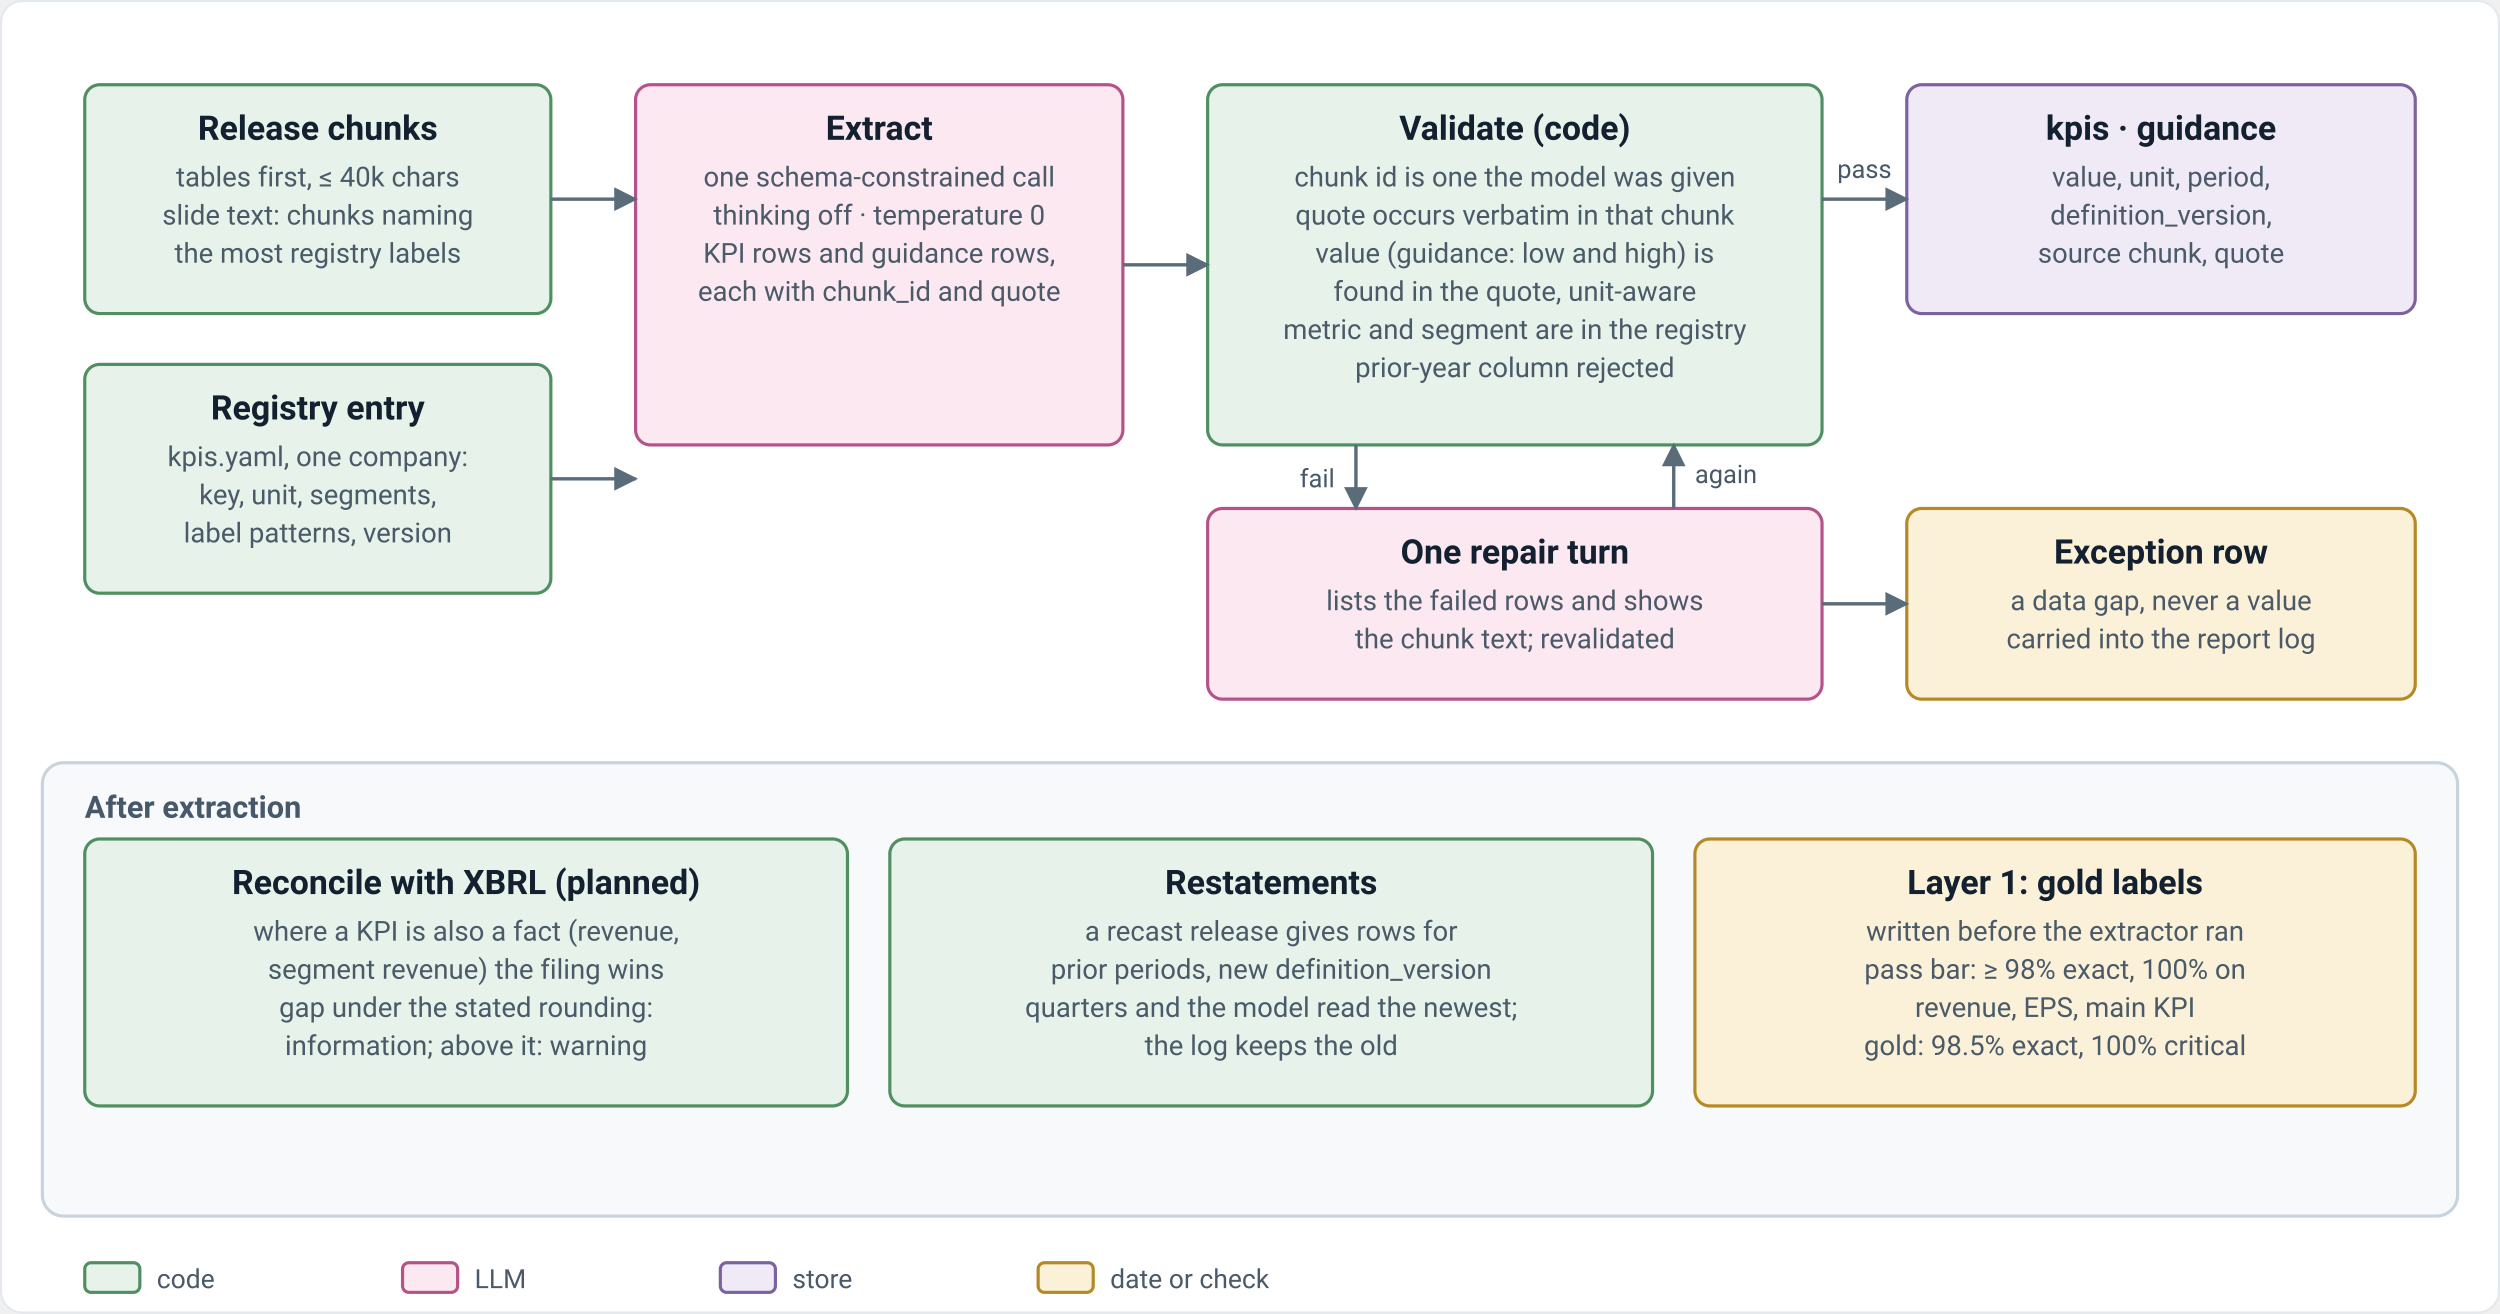
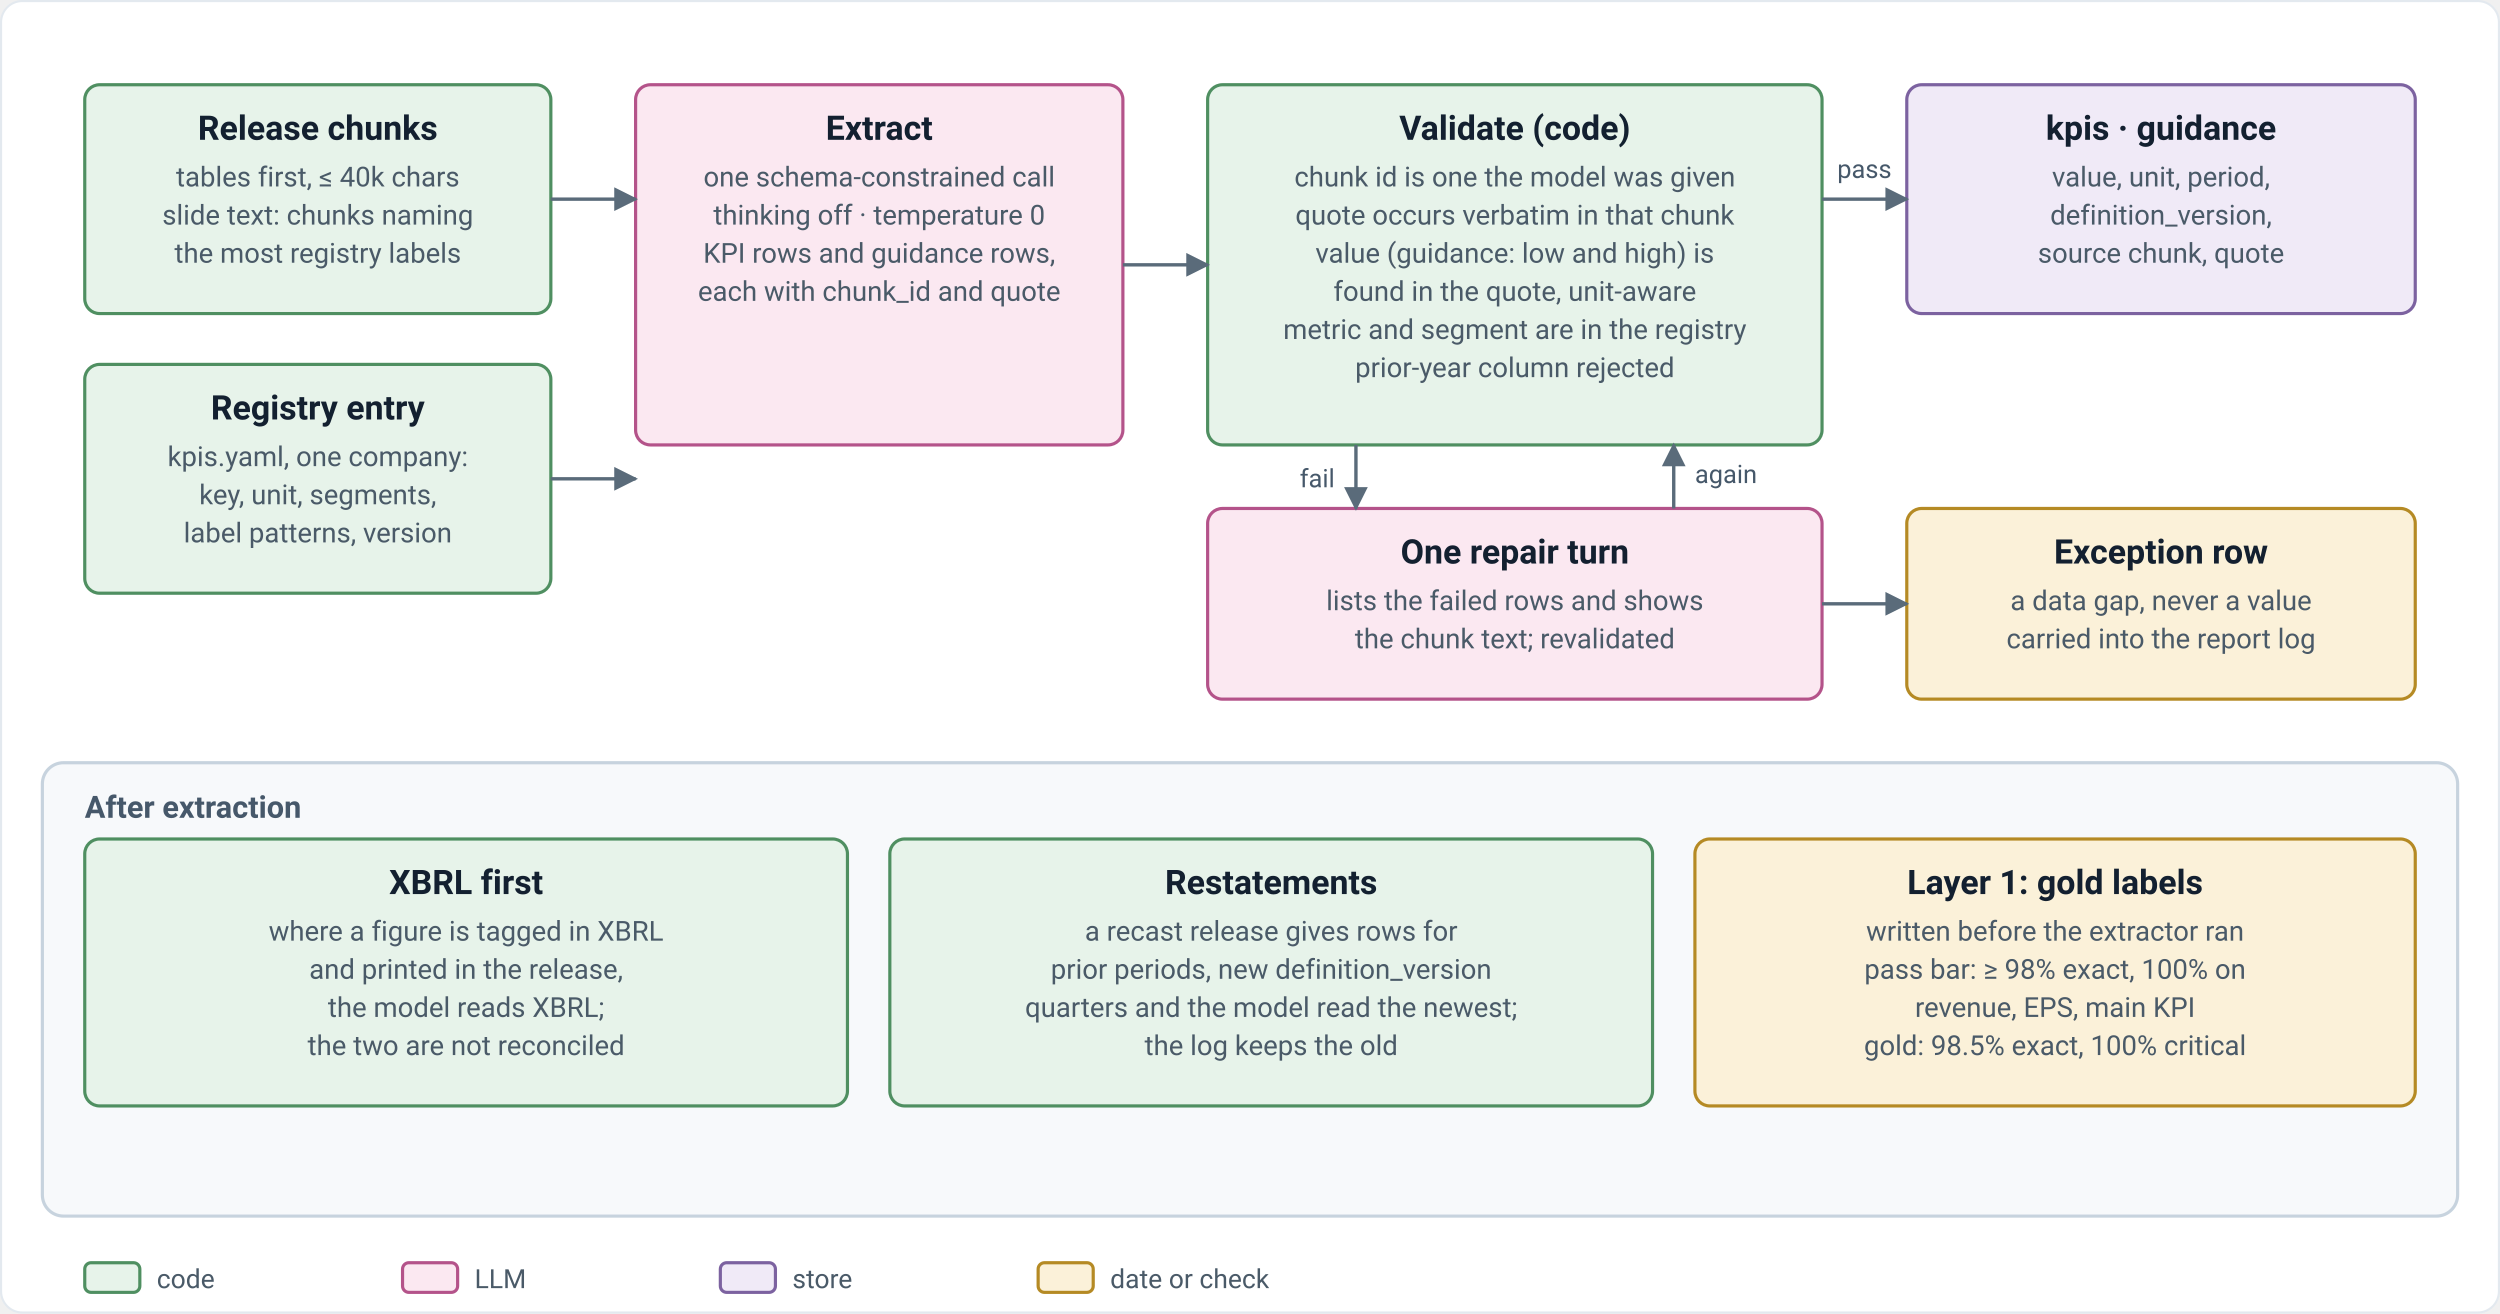
<svg xmlns="http://www.w3.org/2000/svg" width="1180" height="620" viewBox="0 0 1180 620" role="img" aria-labelledby="svgtitle svgdesc" font-family="system-ui, -apple-system, 'Segoe UI', Roboto, 'Helvetica Neue', Arial, sans-serif">
  <style>
    @media (prefers-color-scheme: dark) {
      .bg    { fill: #0f1419; stroke: #2b3540; }
      .panel { fill: #151c24; stroke: #3a4753; }
      .ext   { fill: #16283c; stroke: #6f9dc8; }
      .work  { fill: #16301f; stroke: #63ab77; }
      .llm   { fill: #3a1a2c; stroke: #d487b0; }
      .sink  { fill: #241b33; stroke: #a186c4; }
      .gate  { fill: #3a2f14; stroke: #d4a84a; }
      .name  { fill: #e6edf3; }
      .sub   { fill: #9fb0c0; }
      .ptitle{ fill: #93a4b4; }
      .edge  { stroke: #8496a6; }
      .elabel{ fill: #93a4b4; }
      #arrow &gt; path { fill: #8496a6; }
    }
  </style>
  <defs>
    <marker id="arrow" viewBox="0 0 10 10" refX="9" refY="5" markerWidth="7" markerHeight="7" orient="auto-start-reverse">
      <path d="M 0 0 L 10 5 L 0 10 z" fill="#5a6b7a" />
    </marker>
  </defs>
  <rect class="bg" x="0.5" y="0.5" width="1179" height="619" rx="10" fill="#ffffff" stroke="#e3e9ef" />
  <rect class="work" x="40" y="40" width="220" height="108" rx="7" fill="#e7f3ea" stroke="#4f8f61" stroke-width="1.5" />
  <text class="name" x="150.0" y="66" text-anchor="middle" font-size="16" font-weight="600" fill="#132030">Release chunks</text>
  <text class="sub" x="150.0" y="88" text-anchor="middle" font-size="13" fill="#4a5a68">tables first, ≤ 40k chars</text>
  <text class="sub" x="150.0" y="106" text-anchor="middle" font-size="13" fill="#4a5a68">slide text: chunks naming</text>
  <text class="sub" x="150.0" y="124" text-anchor="middle" font-size="13" fill="#4a5a68">the most registry labels</text>
  <rect class="work" x="40" y="172" width="220" height="108" rx="7" fill="#e7f3ea" stroke="#4f8f61" stroke-width="1.5" />
  <text class="name" x="150.0" y="198" text-anchor="middle" font-size="16" font-weight="600" fill="#132030">Registry entry</text>
  <text class="sub" x="150.0" y="220" text-anchor="middle" font-size="13" fill="#4a5a68">kpis.yaml, one company:</text>
  <text class="sub" x="150.0" y="238" text-anchor="middle" font-size="13" fill="#4a5a68">key, unit, segments,</text>
  <text class="sub" x="150.0" y="256" text-anchor="middle" font-size="13" fill="#4a5a68">label patterns, version</text>
  <rect class="llm" x="300" y="40" width="230" height="170" rx="7" fill="#fbe8f1" stroke="#b4538a" stroke-width="1.5" />
  <text class="name" x="415.0" y="66" text-anchor="middle" font-size="16" font-weight="600" fill="#132030">Extract</text>
  <text class="sub" x="415.0" y="88" text-anchor="middle" font-size="13" fill="#4a5a68">one schema-constrained call</text>
  <text class="sub" x="415.0" y="106" text-anchor="middle" font-size="13" fill="#4a5a68">thinking off · temperature 0</text>
  <text class="sub" x="415.0" y="124" text-anchor="middle" font-size="13" fill="#4a5a68">KPI rows and guidance rows,</text>
  <text class="sub" x="415.0" y="142" text-anchor="middle" font-size="13" fill="#4a5a68">each with chunk_id and quote</text>
  <path class="edge" d="M 260 94 L 300 94" fill="none" stroke="#5a6b7a" stroke-width="1.6" marker-end="url(#arrow)" />
  <path class="edge" d="M 260 226 L 300 226" fill="none" stroke="#5a6b7a" stroke-width="1.6" marker-end="url(#arrow)" />
  <rect class="work" x="570" y="40" width="290" height="170" rx="7" fill="#e7f3ea" stroke="#4f8f61" stroke-width="1.5" />
  <text class="name" x="715.0" y="66" text-anchor="middle" font-size="16" font-weight="600" fill="#132030">Validate (code)</text>
  <text class="sub" x="715.0" y="88" text-anchor="middle" font-size="13" fill="#4a5a68">chunk id is one the model was given</text>
  <text class="sub" x="715.0" y="106" text-anchor="middle" font-size="13" fill="#4a5a68">quote occurs verbatim in that chunk</text>
  <text class="sub" x="715.0" y="124" text-anchor="middle" font-size="13" fill="#4a5a68">value (guidance: low and high) is</text>
  <text class="sub" x="715.0" y="142" text-anchor="middle" font-size="13" fill="#4a5a68">found in the quote, unit-aware</text>
  <text class="sub" x="715.0" y="160" text-anchor="middle" font-size="13" fill="#4a5a68">metric and segment are in the registry</text>
  <text class="sub" x="715.0" y="178" text-anchor="middle" font-size="13" fill="#4a5a68">prior-year column rejected</text>
  <path class="edge" d="M 530 125 L 570 125" fill="none" stroke="#5a6b7a" stroke-width="1.6" marker-end="url(#arrow)" />
  <rect class="sink" x="900" y="40" width="240" height="108" rx="7" fill="#f0eaf7" stroke="#7c62a0" stroke-width="1.5" />
  <text class="name" x="1020.0" y="66" text-anchor="middle" font-size="16" font-weight="600" fill="#132030">kpis · guidance</text>
  <text class="sub" x="1020.0" y="88" text-anchor="middle" font-size="13" fill="#4a5a68">value, unit, period,</text>
  <text class="sub" x="1020.0" y="106" text-anchor="middle" font-size="13" fill="#4a5a68">definition_version,</text>
  <text class="sub" x="1020.0" y="124" text-anchor="middle" font-size="13" fill="#4a5a68">source chunk, quote</text>
  <path class="edge" d="M 860 94 L 900 94" fill="none" stroke="#5a6b7a" stroke-width="1.6" marker-end="url(#arrow)" />
  <text class="elabel" x="880" y="84" text-anchor="middle" font-size="12" fill="#46586a">pass</text>
  <rect class="llm" x="570" y="240" width="290" height="90" rx="7" fill="#fbe8f1" stroke="#b4538a" stroke-width="1.5" />
  <text class="name" x="715.0" y="266" text-anchor="middle" font-size="16" font-weight="600" fill="#132030">One repair turn</text>
  <text class="sub" x="715.0" y="288" text-anchor="middle" font-size="13" fill="#4a5a68">lists the failed rows and shows</text>
  <text class="sub" x="715.0" y="306" text-anchor="middle" font-size="13" fill="#4a5a68">the chunk text; revalidated</text>
  <path class="edge" d="M 640 210 L 640 240" fill="none" stroke="#5a6b7a" stroke-width="1.6" marker-end="url(#arrow)" />
  <path class="edge" d="M 790 240 L 790 210" fill="none" stroke="#5a6b7a" stroke-width="1.6" marker-end="url(#arrow)" />
  <text class="elabel" x="630" y="230" text-anchor="end" font-size="12" fill="#46586a">fail</text>
  <text class="elabel" x="800" y="228" text-anchor="start" font-size="12" fill="#46586a">again</text>
  <rect class="gate" x="900" y="240" width="240" height="90" rx="7" fill="#fbf1d9" stroke="#b58a24" stroke-width="1.5" />
  <text class="name" x="1020.0" y="266" text-anchor="middle" font-size="16" font-weight="600" fill="#132030">Exception row</text>
  <text class="sub" x="1020.0" y="288" text-anchor="middle" font-size="13" fill="#4a5a68">a data gap, never a value</text>
  <text class="sub" x="1020.0" y="306" text-anchor="middle" font-size="13" fill="#4a5a68">carried into the report log</text>
  <path class="edge" d="M 860 285 L 900 285" fill="none" stroke="#5a6b7a" stroke-width="1.6" marker-end="url(#arrow)" />
  <rect class="panel" x="20" y="360" width="1140" height="214" rx="10" fill="#f7f9fb" stroke="#c7d3de" stroke-width="1.5" />
  <text class="ptitle" x="40" y="386" font-size="14.5" font-weight="600" fill="#46586a">After extraction</text>
  <rect class="work" x="40" y="396" width="360" height="126" rx="7" fill="#e7f3ea" stroke="#4f8f61" stroke-width="1.5" />
-   <text class="name" x="220.0" y="422" text-anchor="middle" font-size="16" font-weight="600" fill="#132030">Reconcile with XBRL (planned)</text>
-   <text class="sub" x="220.0" y="444" text-anchor="middle" font-size="13" fill="#4a5a68">where a KPI is also a fact (revenue,</text>
-   <text class="sub" x="220.0" y="462" text-anchor="middle" font-size="13" fill="#4a5a68">segment revenue) the filing wins</text>
-   <text class="sub" x="220.0" y="480" text-anchor="middle" font-size="13" fill="#4a5a68">gap under the stated rounding:</text>
-   <text class="sub" x="220.0" y="498" text-anchor="middle" font-size="13" fill="#4a5a68">information; above it: warning</text>
+   <text class="name" x="220.0" y="422" text-anchor="middle" font-size="16" font-weight="600" fill="#132030">XBRL first</text>
+   <text class="sub" x="220.0" y="444" text-anchor="middle" font-size="13" fill="#4a5a68">where a figure is tagged in XBRL</text>
+   <text class="sub" x="220.0" y="462" text-anchor="middle" font-size="13" fill="#4a5a68">and printed in the release,</text>
+   <text class="sub" x="220.0" y="480" text-anchor="middle" font-size="13" fill="#4a5a68">the model reads XBRL;</text>
+   <text class="sub" x="220.0" y="498" text-anchor="middle" font-size="13" fill="#4a5a68">the two are not reconciled</text>
  <rect class="work" x="420" y="396" width="360" height="126" rx="7" fill="#e7f3ea" stroke="#4f8f61" stroke-width="1.5" />
  <text class="name" x="600.0" y="422" text-anchor="middle" font-size="16" font-weight="600" fill="#132030">Restatements</text>
  <text class="sub" x="600.0" y="444" text-anchor="middle" font-size="13" fill="#4a5a68">a recast release gives rows for</text>
  <text class="sub" x="600.0" y="462" text-anchor="middle" font-size="13" fill="#4a5a68">prior periods, new definition_version</text>
  <text class="sub" x="600.0" y="480" text-anchor="middle" font-size="13" fill="#4a5a68">quarters and the model read the newest;</text>
  <text class="sub" x="600.0" y="498" text-anchor="middle" font-size="13" fill="#4a5a68">the log keeps the old</text>
  <rect class="gate" x="800" y="396" width="340" height="126" rx="7" fill="#fbf1d9" stroke="#b58a24" stroke-width="1.5" />
  <text class="name" x="970.0" y="422" text-anchor="middle" font-size="16" font-weight="600" fill="#132030">Layer 1: gold labels</text>
  <text class="sub" x="970.0" y="444" text-anchor="middle" font-size="13" fill="#4a5a68">written before the extractor ran</text>
  <text class="sub" x="970.0" y="462" text-anchor="middle" font-size="13" fill="#4a5a68">pass bar: ≥ 98% exact, 100% on</text>
  <text class="sub" x="970.0" y="480" text-anchor="middle" font-size="13" fill="#4a5a68">revenue, EPS, main KPI</text>
  <text class="sub" x="970.0" y="498" text-anchor="middle" font-size="13" fill="#4a5a68">gold: 98.5% exact, 100% critical</text>
  <rect class="work" x="40" y="596" width="26" height="14" rx="3" fill="#e7f3ea" stroke="#4f8f61" stroke-width="1.5" />
  <text class="sub" x="74" y="608" font-size="12.5" fill="#4a5a68">code</text>
  <rect class="llm" x="190" y="596" width="26" height="14" rx="3" fill="#fbe8f1" stroke="#b4538a" stroke-width="1.5" />
  <text class="sub" x="224" y="608" font-size="12.5" fill="#4a5a68">LLM</text>
  <rect class="sink" x="340" y="596" width="26" height="14" rx="3" fill="#f0eaf7" stroke="#7c62a0" stroke-width="1.5" />
  <text class="sub" x="374" y="608" font-size="12.5" fill="#4a5a68">store</text>
  <rect class="gate" x="490" y="596" width="26" height="14" rx="3" fill="#fbf1d9" stroke="#b58a24" stroke-width="1.5" />
  <text class="sub" x="524" y="608" font-size="12.5" fill="#4a5a68">date or check</text>
</svg>
